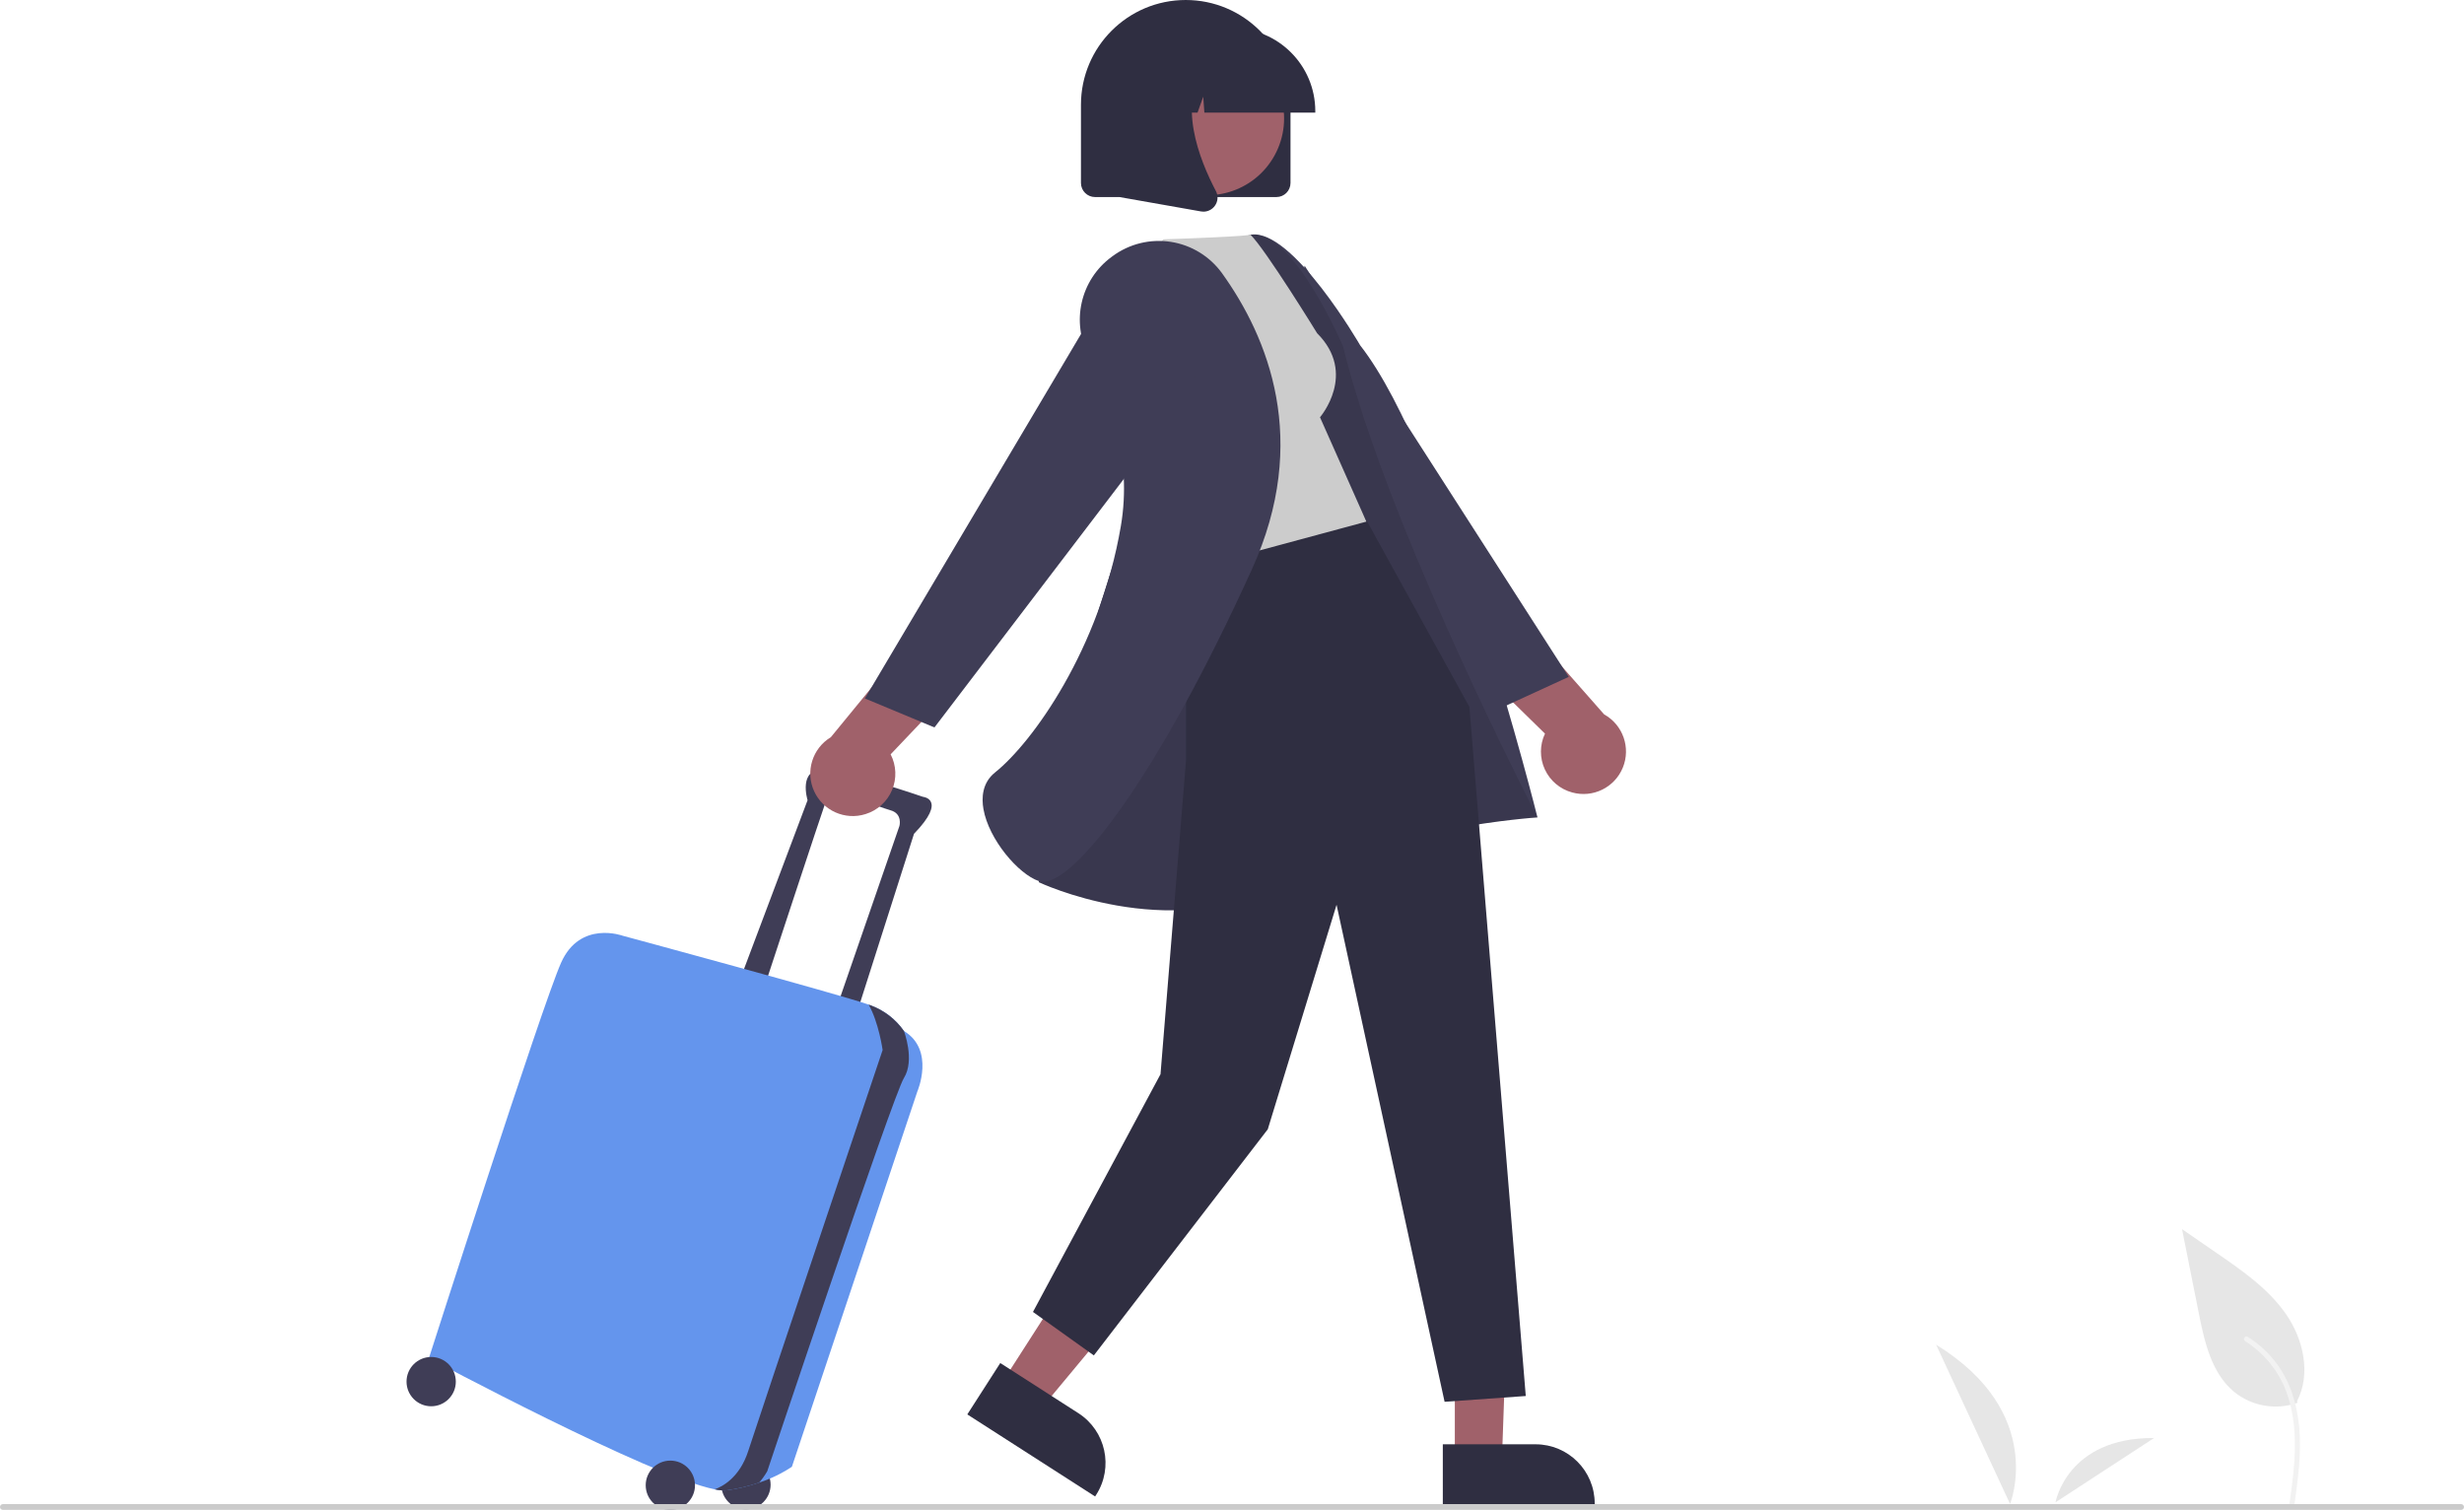
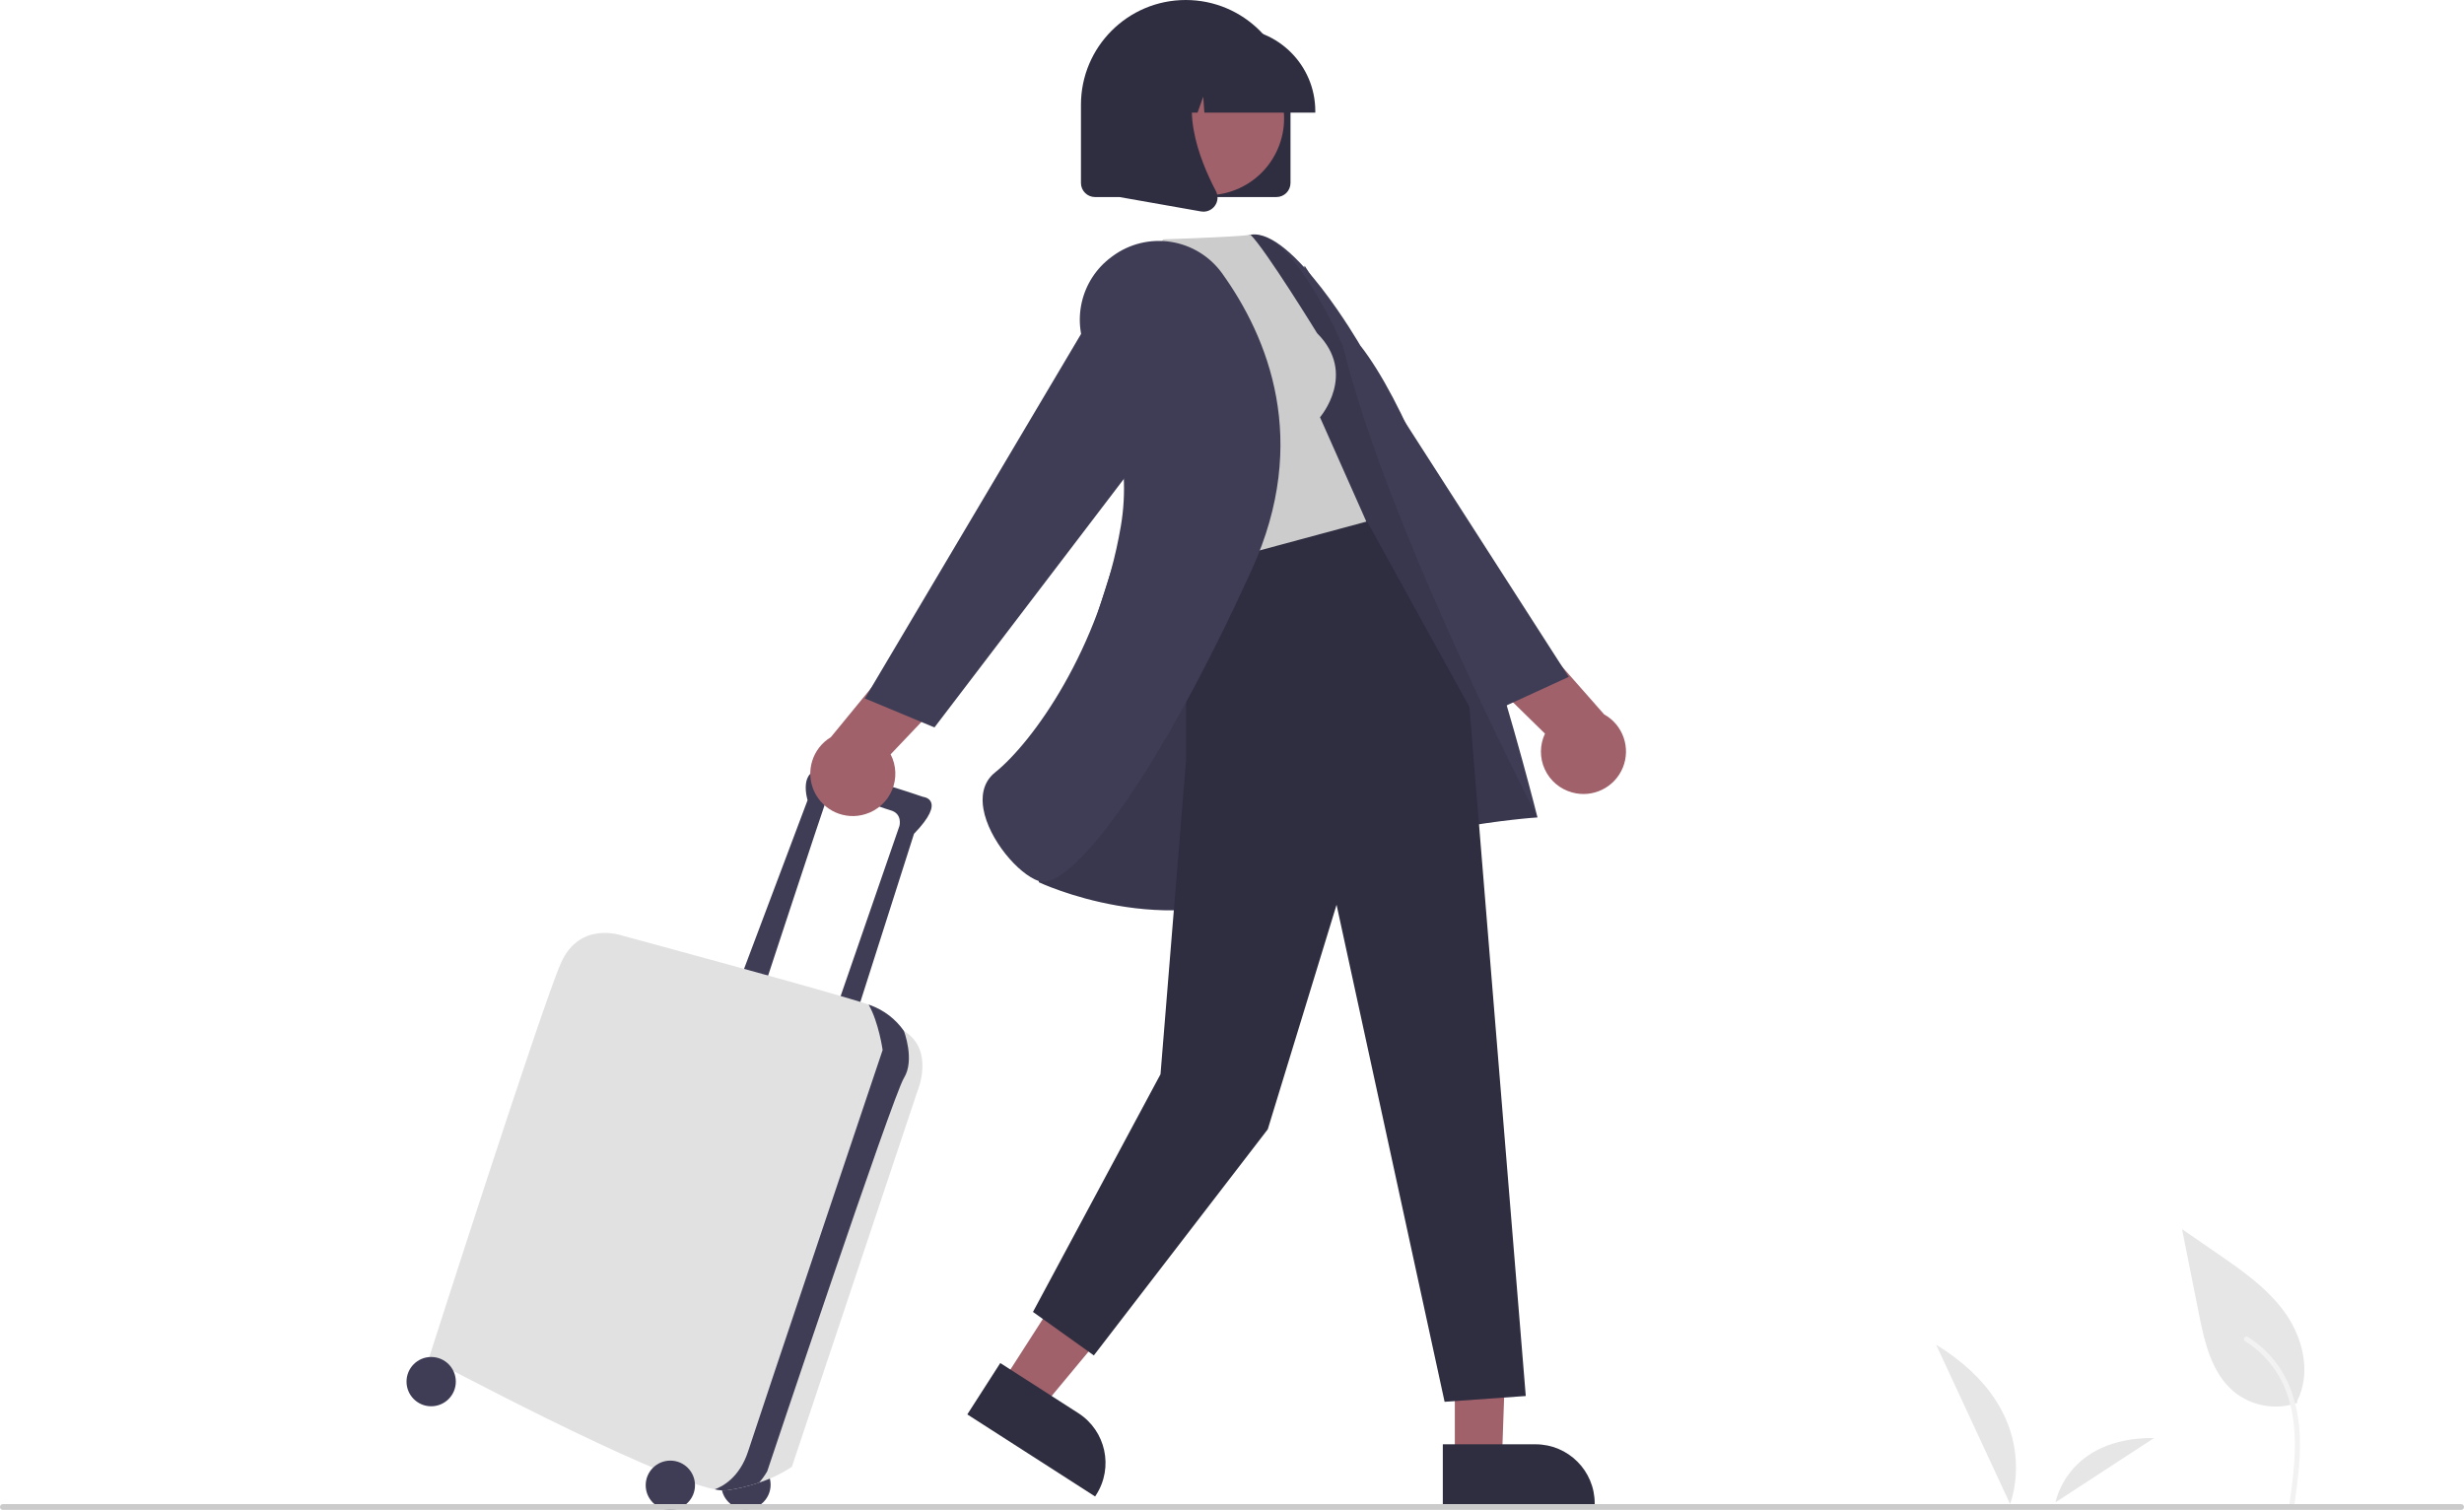
<svg xmlns="http://www.w3.org/2000/svg" id="a8dfbb70-2f02-48bd-945d-3aae026dce9a" data-name="Layer 1" width="850" height="520.845" viewBox="0 0 850 520.845">
  <path d="M717.337,462.935a14.652,14.652,0,0,0,11.039-26.925L697.275,400.727,670.97,406.41l36.997,36.238a14.573,14.573,0,0,0,9.369,20.287Z" transform="translate(-175 -189.5775)" fill="#a0616a" />
  <polygon points="440.016 147.04 517.531 244.34 541.159 233.492 450.049 91.647 440.016 147.04" fill="#3f3d56" />
  <path id="bbb65a06-4388-4569-87f8-fdcf21a5aae9" data-name="a9adb9ea-63bd-4fab-ab8c-5a8362c24c0e" d="M967.413,672.899c4.858-9.424,2.219-21.314-3.828-30.024s-14.976-14.916-23.709-20.929l-12.143-8.362,5.8,29.112c1.958,9.843,4.371,20.472,12.058,26.924a22.728,22.728,0,0,0,21.947,3.866" transform="translate(-175 -189.5775)" fill="#e6e6e6" />
  <path id="b60b4bdd-1468-4587-b387-9dd74123fc14" data-name="ed5b34f6-0534-4519-a094-dcdf83ab50dc" d="M966.496,708.731a.878.878,0,0,1-1.074.61.9.9,0,0,1-.61-1.074c.677-4.93,1.348-9.863,1.665-14.83.528-8.213.04-16.642-3-24.374a35.3,35.3,0,0,0-13.963-16.847c-.948-.598-.072-2.107.881-1.507a37.132,37.132,0,0,1,9.527,8.633c4.992,6.436,7.443,14.285,8.209,22.321.862,9.049-.402,18.116-1.631,27.069Z" transform="translate(-175 -189.5775)" fill="#f2f2f2" />
  <path id="bb361191-ab63-4eee-8f74-e0c90ef218a4" data-name="e0867f2b-861c-49f4-a2d1-8ca31a29fe8f" d="M842.903,653.44c38.258,23.543,25.505,54.934,25.505,54.934Z" transform="translate(-175 -189.5775)" fill="#e6e6e6" />
  <path id="a8c2400c-de96-4d85-b082-a15f0836198d" data-name="b461d634-05fb-4647-ba4f-16823402cab1" d="M918.092,685.621c-30.11-.192-34,22.182-34,22.182Z" transform="translate(-175 -189.5775)" fill="#e6e6e6" />
  <circle cx="257.333" cy="512.15" r="8.502" fill="#3f3d56" />
  <path d="M438.516,530.53S458.612,469.471,460.157,465.22s17.777,2.705,22.028,3.864,3.092,5.41,3.092,5.41l-21.641,62.605,6.57,3.092,20.095-62.991c11.594-11.98,3.092-12.753,3.092-12.753s-24.733-8.502-34.008-9.275-5.797,10.434-5.797,10.434l-22.414,59.513Z" transform="translate(-175 -189.5775)" fill="#3f3d56" />
-   <path d="M486.822,545.215l-.004-.004a24.1,24.1,0,0,0-11.59-8.884q-.249-.093-.58-.209c-10.647-3.722-84.826-23.751-84.826-23.751s-14.685-5.41-21.255,9.275-45.601,136.417-45.601,136.417,76.339,40.825,98.595,45.269a13.442,13.442,0,0,0,4.201.332,59.233,59.233,0,0,0,11.118-2.655,46.532,46.532,0,0,0,11.296-5.461l43.282-129.461S497.643,551.785,486.822,545.215Z" transform="translate(-175 -189.5775)" fill="#6495ed" />
+   <path d="M486.822,545.215l-.004-.004a24.1,24.1,0,0,0-11.59-8.884q-.249-.093-.58-.209c-10.647-3.722-84.826-23.751-84.826-23.751s-14.685-5.41-21.255,9.275-45.601,136.417-45.601,136.417,76.339,40.825,98.595,45.269a13.442,13.442,0,0,0,4.201.332,59.233,59.233,0,0,0,11.118-2.655,46.532,46.532,0,0,0,11.296-5.461l43.282-129.461S497.643,551.785,486.822,545.215Z" transform="translate(-175 -189.5775)" fill="#e2e1e1" />
  <path d="M486.822,545.215l-.004-.004a24.1,24.1,0,0,0-11.59-8.884q-.249-.093-.58-.209c3.501,6.137,4.831,15.667,4.831,15.667s-42.51,126.369-46.374,138.349c-2.945,9.132-8.884,12.235-11.543,13.193a13.442,13.442,0,0,0,4.201.332,59.234,59.234,0,0,0,11.118-2.655,24.738,24.738,0,0,0,2.794-3.915S482.958,567.629,486.822,561.446C490.687,555.263,486.822,545.215,486.822,545.215Z" transform="translate(-175 -189.5775)" fill="#3f3d56" />
  <circle cx="231.248" cy="512.343" r="8.502" fill="#3f3d56" />
  <circle cx="148.74" cy="476.596" r="8.502" fill="#3f3d56" />
  <path d="M473.599,470.395a14.652,14.652,0,0,1-11.991-26.515l29.824-36.369,26.491,4.742-35.683,37.533a14.573,14.573,0,0,1-8.64,20.608Z" transform="translate(-175 -189.5775)" fill="#a0616a" />
  <polygon points="501.866 440.846 520.34 440.556 518.118 503.522 501.869 503.522 501.866 440.846" fill="#a0616a" />
  <path d="M672.724,687.795l32.001-.001h.001a20.395,20.395,0,0,1,20.394,20.393v.663l-52.395.002Z" transform="translate(-175 -189.5775)" fill="#2f2e41" />
  <polygon points="379.549 424.146 399.73 437.102 359.362 485.667 345.688 476.888 379.549 424.146" fill="#a0616a" />
  <path d="M520.066,659.762l26.929,17.289.001.001a20.395,20.395,0,0,1,6.143,28.179l-.358.558-44.091-28.307Z" transform="translate(-175 -189.5775)" fill="#2f2e41" />
  <path d="M547.359,421.453s44.84-148.927,59.25-150.94,37.628,38.213,37.628,38.213c30.103,38.408,61.144,162.821,61.144,162.821s-51.747,3.238-89.573,23.363-82.468-1.019-82.468-1.019Z" transform="translate(-175 -189.5775)" fill="#3f3d56" />
  <path d="M547.359,421.453s44.84-148.927,59.25-150.94S638.34,309.134,638.34,309.134c15,62,67.041,162.413,67.041,162.413s-51.747,3.238-89.573,23.363-82.468-1.019-82.468-1.019Z" transform="translate(-175 -189.5775)" opacity="0.1" style="isolation:isolate" />
  <polygon points="409.147 187.317 409.147 262.152 400.34 370.556 356.34 452.556 377.34 467.556 437.34 389.556 461.071 312.107 498.34 483.556 526.34 481.556 506.894 243.845 469.993 176.935 409.147 187.317" fill="#2f2e41" />
  <path d="M629.356,304.512c14,14,1,29,1,29l16,36-63,17L561.34,288.134l15-16c30-1,30.016-1.622,30.016-1.622C611.613,275.656,629.356,304.512,629.356,304.512Z" transform="translate(-175 -189.5775)" fill="#ccc" />
  <path d="M558.455,278.198h0a26.879,26.879,0,0,0-7.777,34.329c7.218,13.778,14.981,35.12,10.978,58.55-7.244,42.402-30.466,74.618-43.402,84.964-4.503,3.602-4.661,8.847-4,12.612,1.847,10.521,12.047,22.459,19.103,24.853a4.56,4.56,0,0,0,1.473.231c11.462.004,39.656-36.501,72.055-107.811,20.178-44.411,5.533-80.02-10.305-102.072a26.884,26.884,0,0,0-37.777-5.913Z" transform="translate(-175 -189.5775)" fill="#3f3d56" />
  <polygon points="413.34 131.556 322.356 250.935 298.356 240.935 384.356 95.935 413.34 131.556" fill="#3f3d56" />
  <path d="M615.328,257.551H552.749a4.861,4.861,0,0,1-4.855-4.855V225.722h0a36.145,36.145,0,1,1,72.29,0v26.974A4.861,4.861,0,0,1,615.328,257.551Z" transform="translate(-175 -189.5775)" fill="#2f2e41" />
  <circle cx="591.466" cy="230.423" r="26.5" transform="translate(-69.42256 449.3053) rotate(-61.3368)" fill="#a0616a" />
  <path d="M628.734,228.42H590.469l-.393-5.494-1.962,5.494h-5.892l-.778-10.889-3.889,10.889H566.155v-.539a28.624,28.624,0,0,1,28.592-28.592h5.395a28.624,28.624,0,0,1,28.592,28.592Z" transform="translate(-175 -189.5775)" fill="#2f2e41" />
  <path d="M590.156,262.587a4.958,4.958,0,0,1-.859-.076l-28.02-4.944v-46.308h30.844l-.764.89c-10.625,12.391-2.62,32.483,3.097,43.357a4.783,4.783,0,0,1-.38,5.079A4.836,4.836,0,0,1,590.156,262.587Z" transform="translate(-175 -189.5775)" fill="#2f2e41" />
  <path d="M175,709.422a1,1,0,0,1,1-1h848a1,1,0,0,1,0,2H176A1,1,0,0,1,175,709.422Z" transform="translate(-175 -189.5775)" fill="#cbcbcb" />
</svg>
